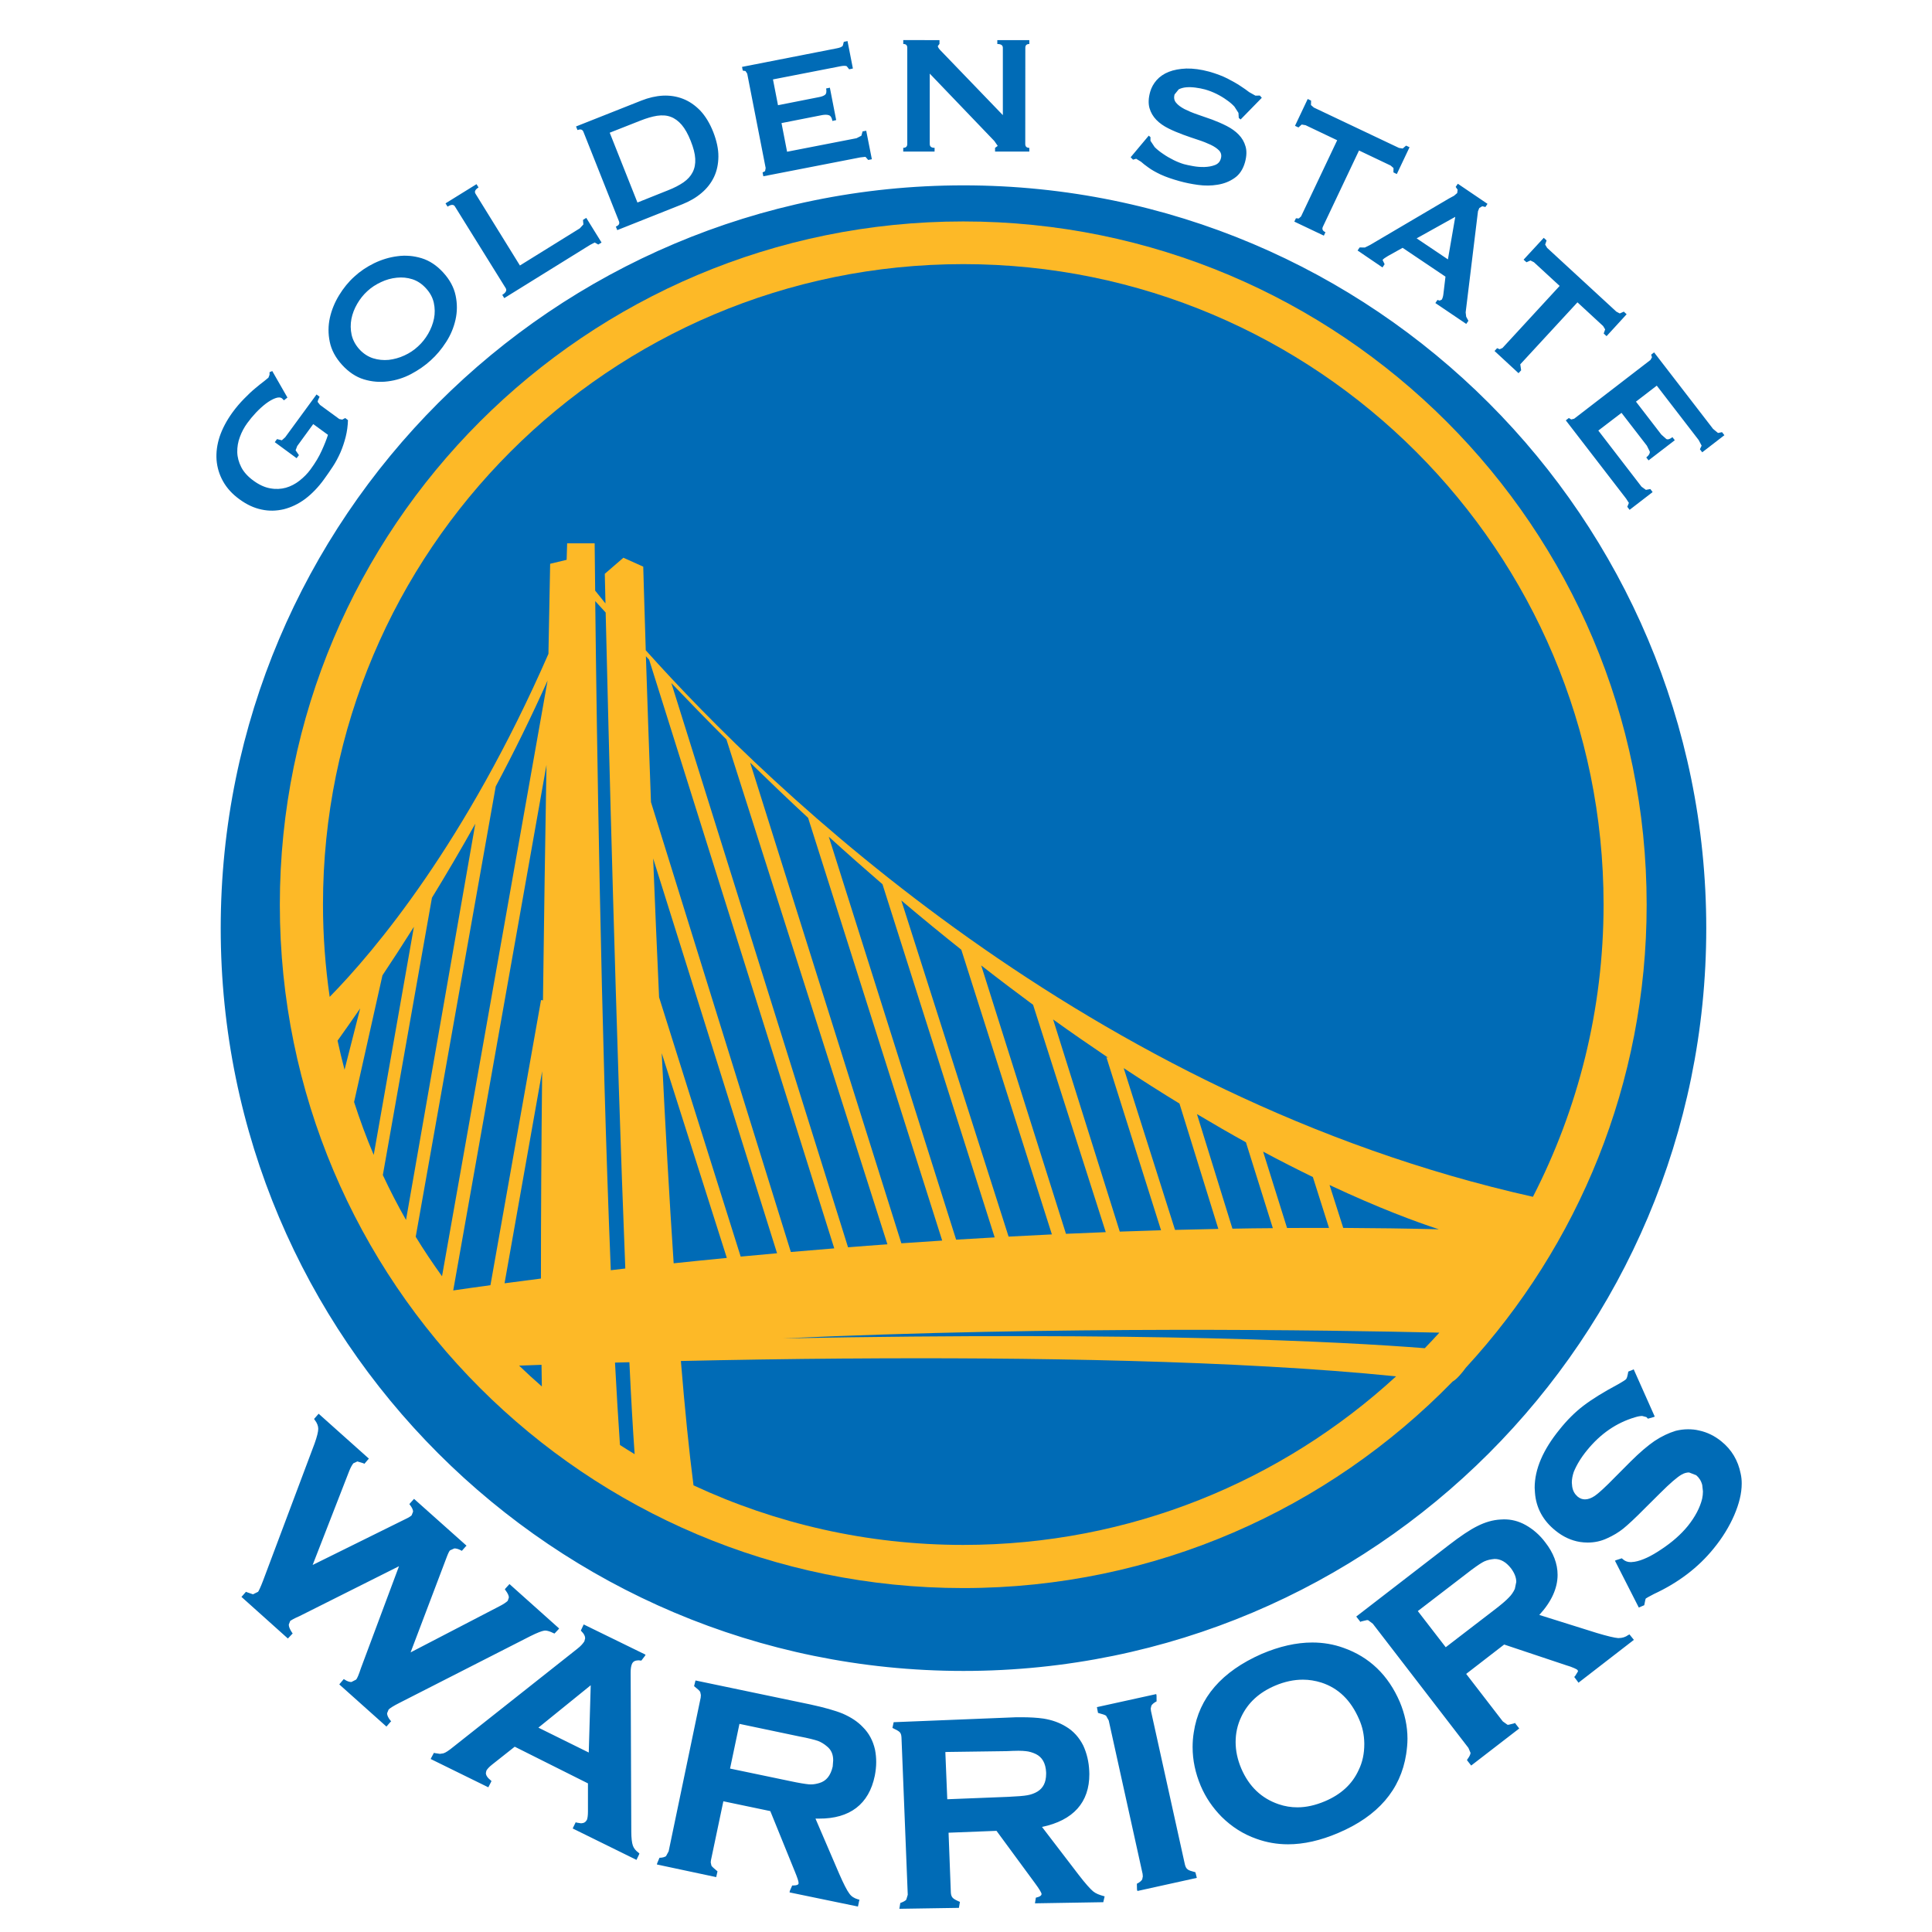
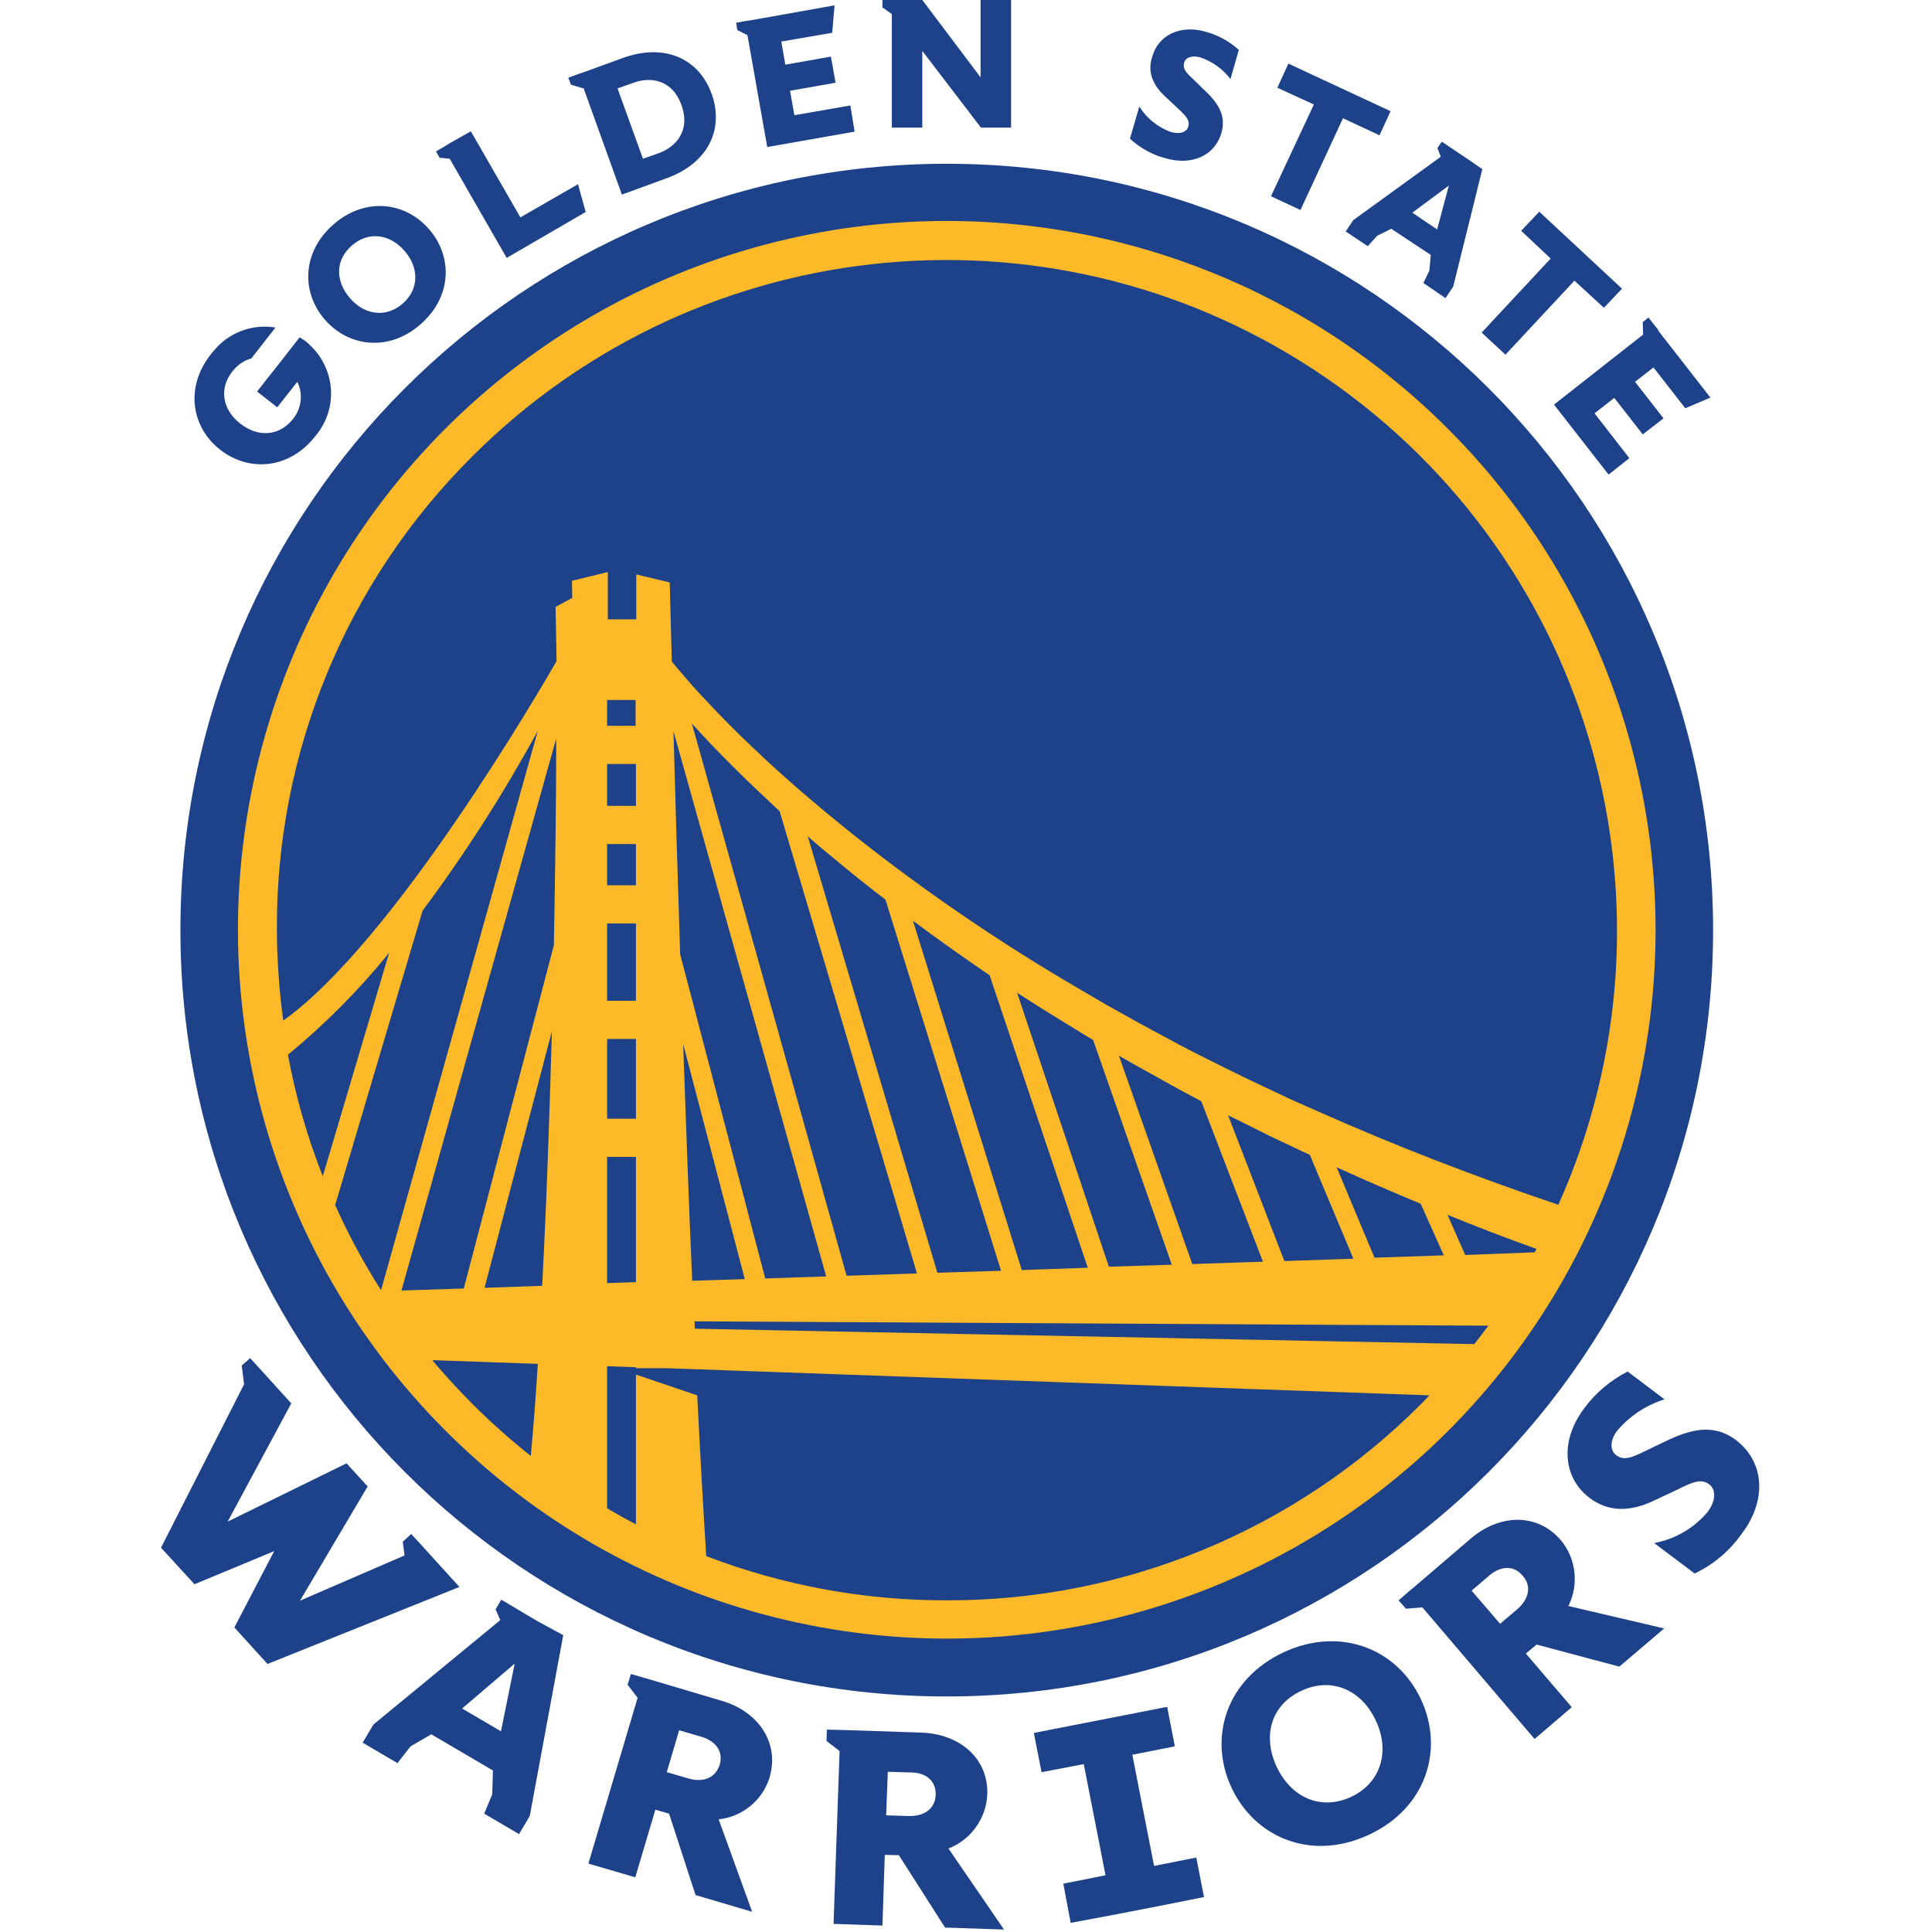
<svg xmlns="http://www.w3.org/2000/svg" width="60px" height="60px" viewBox="0 0 60 60" version="1.1">
  <defs />
  <g id="Page-1" stroke="none" stroke-width="1" fill="none" fill-rule="evenodd">
-     <g id="GSW" transform="translate(6, 0)" fill-rule="nonzero">
-       <g id="Group" transform="translate(24.31579, 29.91908) scale(-1, 1) rotate(-180) translate(-24.31579, -29.91908) translate(0.138158, 0.067105)">
-         <g transform="translate(0.282237, 0.253026)" id="Shape">
-           <path d="M21.631,0.238 L21.631,0.36 C21.713,0.357 21.756,0.398 21.756,0.478 L21.756,3.466 C21.755,3.544 21.714,3.584 21.631,3.584 L21.63,3.701 L22.603,3.701 L22.605,3.585 C22.503,3.584 22.454,3.546 22.454,3.465 L22.454,1.28 L24.461,3.374 L24.565,3.525 L24.482,3.585 L24.482,3.701 L25.546,3.701 L25.546,3.585 C25.462,3.585 25.421,3.546 25.42,3.466 L25.422,0.478 C25.422,0.399 25.462,0.36 25.546,0.36 L25.546,0.24 L24.552,0.24 L24.552,0.36 C24.667,0.36 24.724,0.399 24.724,0.478 L24.724,2.569 L22.835,0.608 C22.747,0.523 22.704,0.461 22.704,0.425 L22.756,0.357 L22.756,0.24 L21.631,0.238 L21.631,0.238 Z M19.9,0.269 L19.785,0.293 L19.752,0.417 C19.721,0.453 19.658,0.477 19.568,0.494 L16.624,1.071 L16.647,1.186 L16.732,1.2 L16.785,1.281 L17.358,4.212 L17.34,4.308 L17.262,4.35 L17.286,4.468 L20.296,3.882 L20.458,3.864 L20.542,3.961 L20.656,3.939 L20.481,3.054 L20.368,3.074 L20.33,3.209 L20.18,3.286 L18.023,3.706 L17.85,2.816 L19.115,2.567 C19.201,2.552 19.271,2.554 19.322,2.572 C19.377,2.59 19.413,2.649 19.431,2.75 L19.548,2.723 L19.352,1.717 L19.236,1.741 C19.254,1.838 19.243,1.907 19.2,1.939 C19.158,1.973 19.093,1.995 19.007,2.011 L17.741,2.261 L17.585,1.46 L19.678,1.052 C19.767,1.034 19.834,1.033 19.875,1.049 L19.951,1.146 L20.067,1.121 L19.9,0.269 L19.9,0.269 Z M30.423,1.122 C30.212,1.13 30.029,1.165 29.876,1.225 C29.721,1.287 29.596,1.373 29.498,1.484 C29.402,1.594 29.337,1.714 29.3,1.843 C29.245,2.037 29.238,2.207 29.278,2.35 C29.318,2.49 29.39,2.611 29.489,2.714 C29.591,2.819 29.716,2.906 29.861,2.979 C30.007,3.052 30.159,3.116 30.316,3.174 C30.472,3.231 30.627,3.284 30.779,3.334 C30.932,3.383 31.067,3.437 31.181,3.491 C31.296,3.547 31.382,3.606 31.444,3.672 C31.504,3.739 31.522,3.823 31.494,3.918 C31.468,4.017 31.405,4.084 31.309,4.12 C31.212,4.157 31.104,4.176 30.984,4.18 C30.866,4.183 30.748,4.174 30.63,4.152 C30.515,4.132 30.421,4.111 30.349,4.092 C30.251,4.063 30.142,4.021 30.027,3.964 C29.909,3.906 29.803,3.844 29.701,3.773 C29.599,3.706 29.512,3.634 29.439,3.562 L29.308,3.365 L29.309,3.253 L29.255,3.206 L28.693,3.877 L28.767,3.952 L28.864,3.924 L29.016,4.017 C29.07,4.067 29.145,4.125 29.242,4.194 C29.34,4.267 29.466,4.338 29.621,4.412 C29.776,4.484 29.972,4.553 30.214,4.62 C30.387,4.668 30.578,4.708 30.787,4.736 C30.995,4.765 31.197,4.763 31.393,4.73 C31.589,4.699 31.764,4.631 31.919,4.522 C32.074,4.416 32.182,4.252 32.244,4.033 C32.296,3.842 32.302,3.676 32.26,3.538 C32.22,3.399 32.15,3.278 32.048,3.174 C31.949,3.071 31.824,2.982 31.678,2.907 C31.532,2.832 31.38,2.767 31.224,2.708 C31.067,2.653 30.913,2.598 30.762,2.547 C30.61,2.495 30.478,2.438 30.364,2.381 C30.251,2.32 30.164,2.259 30.104,2.184 C30.044,2.113 30.029,2.029 30.057,1.927 L30.186,1.768 C30.252,1.735 30.33,1.713 30.418,1.705 C30.506,1.698 30.603,1.7 30.706,1.714 C30.811,1.727 30.909,1.747 31,1.771 C31.125,1.806 31.243,1.852 31.359,1.909 C31.476,1.967 31.579,2.029 31.675,2.099 C31.771,2.164 31.85,2.234 31.915,2.304 L32.041,2.5 L32.051,2.657 L32.108,2.704 L32.766,2.031 L32.705,1.961 L32.568,1.964 L32.374,1.855 C32.302,1.798 32.21,1.734 32.101,1.663 C31.99,1.588 31.86,1.516 31.704,1.435 C31.547,1.355 31.358,1.283 31.134,1.219 C30.871,1.148 30.636,1.118 30.424,1.122 L30.423,1.122 Z M14.165,1.964 C13.945,1.976 13.723,2.028 13.498,2.117 L11.469,2.921 L11.514,3.033 C11.606,2.996 11.669,3.013 11.698,3.086 L12.802,5.866 C12.83,5.939 12.8,5.993 12.705,6.03 L12.749,6.14 L14.78,5.333 C15.003,5.243 15.199,5.13 15.367,4.986 C15.536,4.844 15.663,4.679 15.754,4.49 C15.844,4.3 15.888,4.088 15.89,3.854 C15.892,3.621 15.837,3.367 15.73,3.093 C15.622,2.819 15.486,2.598 15.325,2.426 C15.162,2.26 14.984,2.137 14.789,2.062 C14.593,1.986 14.385,1.954 14.166,1.964 L14.165,1.964 Z M34.192,2.067 L33.797,2.901 L33.904,2.952 L34.005,2.861 L34.126,2.882 L35.107,3.349 L33.985,5.715 L33.914,5.779 L33.826,5.772 L33.776,5.876 L34.693,6.312 L34.743,6.205 C34.654,6.166 34.629,6.108 34.663,6.035 L35.785,3.667 L36.766,4.134 L36.856,4.212 L36.854,4.347 L36.959,4.399 L37.354,3.566 L37.247,3.516 L37.142,3.606 L37.025,3.587 L34.383,2.334 L34.293,2.256 L34.296,2.118 L34.19,2.067 L34.192,2.067 Z M14.208,2.579 C14.279,2.584 14.345,2.598 14.409,2.622 C14.535,2.668 14.65,2.754 14.751,2.871 C14.854,2.993 14.946,3.157 15.03,3.369 C15.115,3.583 15.163,3.765 15.171,3.924 C15.179,4.08 15.153,4.22 15.091,4.341 C15.03,4.462 14.936,4.565 14.807,4.656 C14.677,4.745 14.517,4.829 14.324,4.904 L13.376,5.283 L12.515,3.115 L13.464,2.741 C13.656,2.665 13.831,2.613 13.985,2.589 C14.064,2.578 14.138,2.574 14.208,2.579 L14.208,2.579 Z M38.854,4.7 L38.787,4.798 L38.848,4.886 L38.834,4.989 L38.736,5.073 L38.577,5.159 L36.135,6.597 L35.966,6.681 L35.805,6.678 L35.74,6.773 L36.514,7.299 L36.58,7.199 L36.517,7.067 C36.538,7.036 36.594,6.995 36.683,6.944 L37.139,6.69 L38.47,7.585 L38.405,8.13 C38.396,8.207 38.377,8.264 38.352,8.302 L38.286,8.329 L38.222,8.308 L38.156,8.405 L39.115,9.053 L39.182,8.957 L39.113,8.829 L39.097,8.694 L39.461,5.707 L39.48,5.553 L39.521,5.453 L39.612,5.399 L39.711,5.422 L39.775,5.324 L38.854,4.7 L38.854,4.7 Z M8.378,4.713 L7.416,5.309 L7.479,5.411 C7.59,5.34 7.669,5.338 7.708,5.406 L9.286,7.945 C9.326,8.011 9.291,8.081 9.178,8.152 L9.24,8.252 L11.904,6.6 L12.048,6.525 L12.16,6.588 L12.261,6.525 L11.787,5.76 L11.685,5.823 L11.697,5.964 L11.586,6.085 L9.726,7.239 L8.347,5.01 C8.306,4.944 8.337,4.88 8.441,4.815 L8.378,4.713 L8.378,4.713 Z M23.502,4.75 C10.761,4.75 0.434,15.082 0.434,27.822 C0.434,40.559 10.76,50.886 23.502,50.886 C36.244,50.886 46.569,40.559 46.569,27.822 C46.569,15.082 36.245,4.75 23.502,4.75 L23.502,4.75 Z M38.774,5.728 L38.546,7.049 L37.575,6.396 L38.774,5.728 L38.774,5.728 Z M41.522,6.38 L40.896,7.058 L40.986,7.138 L41.11,7.083 L41.218,7.138 L42.016,7.873 L40.241,9.8 L40.153,9.84 L40.074,9.806 L39.994,9.894 L40.739,10.583 L40.82,10.493 L40.793,10.308 L42.569,8.383 L43.366,9.119 L43.429,9.223 L43.384,9.351 L43.473,9.433 L44.096,8.753 L44.009,8.672 L43.883,8.728 L43.777,8.672 L41.628,6.692 L41.566,6.59 L41.61,6.461 L41.522,6.379 L41.522,6.38 Z M6.3,6.941 C6.176,6.93 6.051,6.933 5.927,6.95 C5.676,6.981 5.434,7.055 5.201,7.167 C4.966,7.282 4.76,7.421 4.583,7.585 C4.404,7.746 4.247,7.939 4.11,8.163 C3.975,8.385 3.879,8.617 3.824,8.863 C3.77,9.108 3.768,9.359 3.821,9.612 C3.872,9.862 3.999,10.101 4.204,10.326 C4.407,10.548 4.634,10.701 4.88,10.775 C5.126,10.85 5.375,10.87 5.626,10.837 C5.876,10.806 6.115,10.731 6.344,10.611 C6.572,10.49 6.777,10.349 6.956,10.185 C7.134,10.025 7.293,9.835 7.434,9.616 C7.574,9.4 7.671,9.167 7.726,8.922 C7.781,8.676 7.783,8.428 7.73,8.176 C7.678,7.922 7.551,7.684 7.347,7.46 C7.144,7.237 6.918,7.087 6.671,7.012 C6.548,6.975 6.424,6.951 6.3,6.94 L6.3,6.941 Z M6.146,7.616 C6.227,7.624 6.308,7.641 6.388,7.666 C6.546,7.718 6.687,7.812 6.811,7.95 C6.936,8.085 7.016,8.236 7.052,8.397 C7.087,8.561 7.09,8.724 7.058,8.885 C7.025,9.05 6.963,9.207 6.877,9.358 C6.789,9.51 6.683,9.641 6.56,9.753 C6.437,9.867 6.297,9.961 6.138,10.033 C5.979,10.107 5.817,10.15 5.652,10.17 C5.487,10.185 5.325,10.17 5.165,10.12 C5.006,10.068 4.863,9.975 4.739,9.84 C4.615,9.701 4.535,9.55 4.499,9.389 C4.464,9.226 4.462,9.062 4.493,8.898 C4.525,8.735 4.586,8.578 4.674,8.427 C4.762,8.276 4.867,8.144 4.99,8.033 C5.113,7.919 5.254,7.828 5.414,7.754 C5.572,7.679 5.733,7.635 5.899,7.618 C5.982,7.609 6.064,7.608 6.146,7.616 L6.146,7.616 Z M44.949,9.937 L44.858,10.008 L44.883,10.089 L44.836,10.173 L42.467,11.997 L42.376,12.02 L42.302,11.975 L42.207,12.048 L44.079,14.477 L44.166,14.612 L44.117,14.733 L44.188,14.827 L44.903,14.276 L44.833,14.181 L44.695,14.207 L44.559,14.109 L43.217,12.365 L43.937,11.815 L44.724,12.834 L44.816,13.019 C44.822,13.076 44.786,13.136 44.706,13.2 L44.777,13.291 L45.592,12.665 L45.518,12.57 C45.439,12.633 45.374,12.652 45.328,12.627 L45.173,12.489 L44.386,11.467 L45.032,10.97 L46.333,12.659 L46.425,12.834 L46.372,12.946 L46.444,13.04 L47.132,12.509 L47.059,12.415 L46.934,12.44 L46.781,12.314 L44.949,9.937 L44.949,9.937 Z M2.035,10.517 L1.951,10.552 L1.95,10.634 L1.916,10.722 L1.782,10.832 C1.706,10.889 1.615,10.96 1.508,11.051 C1.401,11.139 1.284,11.249 1.16,11.377 C1.036,11.503 0.917,11.641 0.803,11.797 C0.622,12.047 0.488,12.297 0.403,12.548 C0.32,12.799 0.288,13.045 0.305,13.279 C0.324,13.513 0.391,13.736 0.508,13.944 C0.625,14.152 0.794,14.339 1.019,14.501 C1.242,14.664 1.468,14.77 1.703,14.818 C1.935,14.869 2.165,14.862 2.395,14.808 C2.622,14.75 2.843,14.647 3.056,14.489 C3.265,14.33 3.464,14.127 3.643,13.878 C3.737,13.751 3.827,13.616 3.918,13.48 C4.008,13.343 4.086,13.195 4.154,13.041 C4.22,12.886 4.274,12.725 4.316,12.558 C4.358,12.39 4.381,12.217 4.386,12.041 L4.301,11.976 L4.208,12.025 L4.117,12.007 L3.517,11.568 L3.445,11.476 C3.444,11.446 3.465,11.393 3.505,11.315 L3.41,11.244 L2.437,12.573 L2.333,12.667 L2.183,12.63 L2.113,12.725 L2.791,13.223 L2.863,13.129 L2.76,12.979 L2.81,12.846 L3.307,12.164 L3.765,12.498 C3.72,12.641 3.656,12.803 3.571,12.988 C3.487,13.176 3.372,13.369 3.223,13.571 C3.127,13.703 3.012,13.818 2.881,13.921 C2.75,14.024 2.609,14.097 2.456,14.141 C2.306,14.182 2.144,14.191 1.972,14.159 C1.802,14.13 1.629,14.05 1.455,13.924 C1.279,13.797 1.15,13.654 1.073,13.504 C0.994,13.35 0.952,13.193 0.948,13.035 C0.945,12.877 0.971,12.719 1.029,12.565 C1.086,12.408 1.163,12.264 1.26,12.132 C1.337,12.026 1.426,11.918 1.527,11.81 C1.628,11.703 1.731,11.61 1.834,11.53 C1.938,11.452 2.036,11.395 2.126,11.362 C2.217,11.328 2.288,11.327 2.34,11.368 L2.398,11.426 L2.506,11.34 L2.035,10.517 L2.035,10.517 Z M44.316,41.519 L44.277,41.538 L44.148,41.589 C44.122,41.732 44.107,41.792 44.079,41.824 C44.073,41.838 43.979,41.9 43.832,41.983 C43.37,42.23 43.017,42.449 42.752,42.652 C42.491,42.852 42.244,43.098 42.013,43.388 C41.5,44.018 41.24,44.62 41.24,45.197 L41.249,45.35 C41.284,45.821 41.5,46.22 41.89,46.531 C42.123,46.72 42.376,46.836 42.644,46.88 C42.724,46.892 42.802,46.899 42.887,46.899 C43.097,46.899 43.297,46.858 43.492,46.766 C43.679,46.683 43.847,46.582 43.995,46.463 C44.139,46.346 44.367,46.136 44.674,45.824 L45.139,45.362 C45.446,45.055 45.671,44.864 45.797,44.792 C45.882,44.741 45.962,44.722 46.035,44.722 L46.257,44.808 C46.343,44.881 46.41,44.978 46.444,45.111 L46.466,45.312 C46.466,45.385 46.458,45.459 46.441,45.54 C46.374,45.815 46.224,46.1 45.996,46.385 C45.78,46.65 45.506,46.889 45.179,47.106 C44.849,47.33 44.57,47.458 44.341,47.496 L44.23,47.507 C44.131,47.507 44.054,47.48 43.988,47.424 L43.946,47.388 L43.774,47.444 L43.733,47.462 L44.474,48.917 L44.643,48.845 C44.67,48.71 44.682,48.643 44.693,48.635 C44.695,48.634 44.79,48.574 44.943,48.497 C45.697,48.148 46.322,47.675 46.802,47.08 C47.075,46.746 47.286,46.399 47.439,46.046 C47.591,45.69 47.67,45.369 47.67,45.068 C47.67,44.963 47.661,44.861 47.638,44.761 C47.558,44.353 47.358,44.012 47.033,43.752 C46.829,43.587 46.601,43.474 46.351,43.42 C46.232,43.39 46.118,43.381 46.002,43.381 C45.871,43.381 45.746,43.398 45.62,43.429 C45.397,43.497 45.179,43.601 44.961,43.746 C44.748,43.892 44.499,44.104 44.218,44.384 L43.748,44.856 C43.439,45.174 43.223,45.37 43.109,45.448 C42.998,45.523 42.895,45.558 42.803,45.558 C42.725,45.558 42.649,45.534 42.574,45.472 C42.487,45.396 42.426,45.298 42.405,45.157 L42.394,45.036 C42.394,44.932 42.416,44.82 42.454,44.705 C42.543,44.489 42.678,44.262 42.864,44.036 C43.283,43.519 43.781,43.178 44.359,43.008 C44.442,42.982 44.518,42.968 44.58,42.968 L44.711,43.003 L44.757,43.052 L44.931,43.003 L44.969,42.987 L44.316,41.52 L44.316,41.519 Z M3.476,42.898 L3.356,43.034 L3.334,43.06 L3.354,43.091 C3.43,43.187 3.463,43.282 3.463,43.367 C3.463,43.456 3.425,43.611 3.35,43.821 L1.748,48.086 C1.672,48.289 1.608,48.414 1.595,48.428 L1.437,48.506 L1.252,48.443 L1.218,48.428 L1.108,48.554 L1.078,48.586 L2.52,49.879 L2.644,49.748 L2.669,49.723 L2.648,49.694 C2.578,49.588 2.548,49.512 2.548,49.447 L2.591,49.335 C2.609,49.319 2.709,49.257 2.88,49.184 L5.971,47.634 L4.788,50.802 C4.722,51.005 4.667,51.131 4.639,51.155 L4.493,51.23 C4.435,51.23 4.367,51.21 4.29,51.16 L4.256,51.138 L4.145,51.269 L4.117,51.305 L5.581,52.614 L5.698,52.479 L5.728,52.448 L5.703,52.423 C5.628,52.331 5.601,52.258 5.601,52.2 L5.648,52.086 C5.681,52.048 5.8,51.97 5.993,51.874 L10.05,49.806 C10.263,49.699 10.409,49.645 10.475,49.636 L10.509,49.632 C10.571,49.632 10.661,49.657 10.772,49.714 L10.801,49.724 L10.916,49.602 L10.944,49.567 L9.402,48.188 L9.28,48.322 L9.258,48.351 L9.28,48.383 C9.351,48.476 9.383,48.552 9.383,48.605 L9.348,48.708 C9.304,48.753 9.213,48.816 9.071,48.887 L6.331,50.31 L7.447,47.366 C7.492,47.243 7.53,47.168 7.553,47.143 L7.69,47.081 C7.746,47.081 7.815,47.098 7.895,47.141 L7.922,47.157 L8.035,47.029 L8.068,46.996 L6.438,45.542 L6.319,45.674 L6.293,45.706 L6.315,45.734 C6.38,45.819 6.408,45.887 6.408,45.94 L6.363,46.053 C6.348,46.074 6.269,46.126 6.145,46.183 L3.289,47.595 L4.427,44.671 C4.474,44.556 4.52,44.476 4.556,44.436 L4.678,44.38 L4.863,44.436 L4.897,44.453 L5.007,44.324 L5.036,44.293 L3.475,42.898 L3.476,42.898 Z M40.279,46.179 L40.174,46.184 C39.941,46.197 39.702,46.266 39.464,46.386 C39.223,46.505 38.934,46.701 38.582,46.972 L35.699,49.197 L35.809,49.338 L35.825,49.363 L35.858,49.348 L36.032,49.307 L36.068,49.31 L36.213,49.419 L39.182,53.275 L39.248,53.429 L39.248,53.438 C39.244,53.479 39.216,53.544 39.154,53.626 L39.137,53.656 L39.241,53.789 L39.269,53.824 L40.761,52.673 L40.649,52.529 L40.629,52.5 L40.598,52.516 L40.423,52.559 L40.394,52.556 L40.25,52.453 L39.113,50.978 L40.293,50.066 L42.211,50.707 C42.429,50.77 42.561,50.839 42.572,50.858 L42.587,50.898 L42.493,51.049 L42.468,51.072 L42.575,51.215 L42.6,51.252 L44.321,49.921 L44.209,49.782 L44.186,49.752 L44.146,49.771 C44.056,49.837 43.96,49.863 43.855,49.865 L43.826,49.865 C43.718,49.857 43.494,49.804 43.173,49.708 L41.384,49.147 C41.762,48.736 41.952,48.317 41.952,47.902 C41.952,47.556 41.822,47.215 41.567,46.89 C41.397,46.663 41.19,46.484 40.956,46.353 C40.741,46.234 40.516,46.176 40.279,46.179 L40.279,46.179 Z M39.994,47.408 C40.183,47.408 40.348,47.501 40.503,47.696 C40.614,47.845 40.669,47.986 40.669,48.122 L40.624,48.338 C40.579,48.437 40.518,48.527 40.437,48.607 C40.358,48.692 40.204,48.826 39.98,48.996 L38.478,50.15 L37.611,49.027 L39.113,47.874 C39.339,47.696 39.508,47.58 39.605,47.522 C39.697,47.466 39.802,47.434 39.906,47.419 L39.995,47.408 L39.994,47.408 Z M11.707,49.442 L11.631,49.604 L11.618,49.632 L11.64,49.658 C11.717,49.733 11.752,49.804 11.752,49.873 L11.728,49.965 C11.691,50.027 11.62,50.113 11.502,50.203 L7.657,53.245 C7.516,53.36 7.414,53.428 7.345,53.446 L7.241,53.461 L7.093,53.439 L7.055,53.43 L6.975,53.579 L6.955,53.621 L8.745,54.5 L8.829,54.336 L8.843,54.305 L8.816,54.281 C8.711,54.198 8.669,54.12 8.669,54.057 L8.685,53.982 C8.71,53.936 8.766,53.87 8.863,53.794 L9.565,53.239 L11.839,54.378 L11.839,55.255 C11.839,55.38 11.824,55.468 11.808,55.508 C11.767,55.582 11.716,55.614 11.625,55.618 L11.49,55.597 L11.459,55.585 L11.381,55.743 L11.366,55.779 L13.346,56.754 L13.424,56.591 L13.437,56.555 L13.412,56.533 C13.319,56.466 13.263,56.392 13.234,56.311 C13.204,56.225 13.185,56.078 13.185,55.87 L13.165,50.921 C13.165,50.808 13.181,50.716 13.211,50.657 C13.244,50.593 13.298,50.561 13.405,50.556 L13.497,50.565 L13.609,50.419 L13.628,50.381 L11.709,49.443 L11.707,49.442 Z M34.335,50.003 C33.837,50.003 33.31,50.123 32.758,50.359 C31.523,50.903 30.813,51.719 30.653,52.796 C30.628,52.95 30.617,53.101 30.617,53.249 C30.617,53.66 30.703,54.059 30.868,54.452 C31.023,54.819 31.244,55.137 31.518,55.416 C31.832,55.727 32.193,55.958 32.604,56.101 C32.913,56.212 33.238,56.27 33.58,56.27 C34.069,56.27 34.589,56.153 35.141,55.917 C36.371,55.396 37.077,54.575 37.249,53.473 C37.274,53.306 37.29,53.146 37.29,52.99 C37.29,52.596 37.205,52.217 37.053,51.852 C36.695,51.017 36.109,50.453 35.303,50.169 C34.997,50.058 34.67,50.003 34.335,50.003 L34.335,50.003 Z M34.042,51.157 C34.233,51.157 34.426,51.188 34.617,51.248 C35.146,51.42 35.532,51.796 35.786,52.383 C35.895,52.625 35.945,52.873 35.949,53.136 L35.949,53.158 C35.949,53.449 35.895,53.718 35.772,53.968 C35.574,54.401 35.226,54.722 34.724,54.934 C34.429,55.058 34.147,55.122 33.874,55.122 C33.676,55.122 33.485,55.092 33.291,55.026 C32.758,54.845 32.369,54.476 32.129,53.918 C32.008,53.633 31.953,53.359 31.953,53.095 C31.953,52.826 32.007,52.564 32.13,52.308 C32.335,51.873 32.683,51.555 33.179,51.343 C33.474,51.218 33.762,51.157 34.043,51.157 L34.042,51.157 Z M15.179,51.182 L15.135,51.358 C15.252,51.454 15.307,51.5 15.326,51.54 L15.346,51.634 L15.34,51.715 L14.345,56.488 L14.263,56.639 C14.224,56.663 14.161,56.688 14.06,56.689 L13.989,56.858 L13.981,56.897 L15.822,57.289 L15.862,57.11 C15.752,57.017 15.7,56.973 15.674,56.935 L15.652,56.833 L15.659,56.764 L16.044,54.934 L17.502,55.239 L18.262,57.11 C18.341,57.302 18.384,57.429 18.38,57.474 L18.38,57.489 C18.372,57.522 18.333,57.548 18.216,57.549 L18.182,57.549 L18.107,57.72 L18.101,57.764 L20.224,58.203 L20.26,58.031 L20.271,57.99 L20.227,57.98 C20.109,57.946 20.019,57.891 19.955,57.798 C19.884,57.705 19.779,57.5 19.645,57.194 L18.905,55.472 L19.015,55.472 C19.971,55.477 20.566,55.026 20.747,54.141 C20.775,53.998 20.791,53.853 20.791,53.717 C20.791,53.587 20.779,53.458 20.754,53.332 C20.693,53.059 20.57,52.822 20.375,52.629 C20.213,52.457 20.007,52.325 19.758,52.215 C19.509,52.112 19.175,52.021 18.745,51.927 L15.179,51.182 L15.179,51.182 Z M11.925,51.331 L11.864,53.42 L10.3,52.647 L11.925,51.331 L11.925,51.331 Z M29.487,51.605 L27.645,52.01 L27.679,52.189 C27.826,52.229 27.892,52.25 27.93,52.277 L28.012,52.424 L29.064,57.187 L29.071,57.267 L29.052,57.361 C29.028,57.4 28.976,57.451 28.886,57.495 L28.89,57.677 L28.904,57.72 L30.748,57.313 L30.704,57.138 C30.569,57.102 30.501,57.081 30.463,57.049 C30.424,57.022 30.395,56.971 30.377,56.894 L29.325,52.133 L29.316,52.053 L29.337,51.963 C29.361,51.923 29.415,51.873 29.498,51.831 L29.497,51.649 L29.487,51.605 L29.487,51.605 Z M25.29,52.324 C25.178,52.324 25.053,52.325 24.928,52.333 L21.333,52.478 L21.295,52.655 C21.423,52.718 21.489,52.752 21.523,52.79 C21.552,52.818 21.573,52.873 21.576,52.954 L21.77,57.821 L21.77,57.84 L21.724,57.99 C21.7,58.022 21.635,58.058 21.539,58.093 L21.51,58.273 L23.359,58.244 L23.391,58.059 C23.26,58.003 23.203,57.968 23.171,57.936 C23.136,57.902 23.113,57.848 23.109,57.77 L23.038,55.91 L24.527,55.852 L25.721,57.476 C25.856,57.657 25.926,57.781 25.926,57.808 L25.926,57.812 C25.926,57.855 25.887,57.897 25.749,57.928 L25.721,58.103 L27.843,58.068 L27.885,57.887 C27.714,57.84 27.614,57.802 27.526,57.73 C27.443,57.66 27.288,57.492 27.08,57.22 L25.94,55.731 C26.91,55.527 27.413,54.97 27.41,54.089 L27.407,53.995 C27.395,53.714 27.334,53.45 27.222,53.205 C27.095,52.954 26.917,52.752 26.682,52.614 C26.477,52.489 26.246,52.407 25.98,52.365 C25.791,52.338 25.56,52.324 25.29,52.324 L25.29,52.324 Z M21.499,52.517 L21.374,52.521 L21.374,52.52 L21.499,52.517 Z M16.544,52.53 L18.396,52.919 C18.687,52.973 18.882,53.025 18.985,53.06 C19.083,53.099 19.175,53.154 19.263,53.23 C19.392,53.334 19.455,53.474 19.455,53.661 L19.44,53.856 C19.374,54.14 19.24,54.305 19.023,54.368 C18.943,54.391 18.858,54.41 18.769,54.41 L18.702,54.408 C18.586,54.397 18.385,54.365 18.107,54.305 L16.252,53.918 L16.544,52.53 L16.544,52.53 Z M25.209,53.365 C25.307,53.365 25.383,53.371 25.436,53.377 C25.54,53.386 25.648,53.419 25.749,53.467 C25.944,53.563 26.054,53.748 26.068,54.038 L26.068,54.082 C26.067,54.351 25.975,54.524 25.796,54.634 C25.704,54.689 25.598,54.726 25.489,54.746 C25.376,54.767 25.178,54.783 24.891,54.796 L22.998,54.871 L22.938,53.405 L23.009,53.402 L24.836,53.377 C24.979,53.371 25.101,53.365 25.209,53.365 L25.209,53.365 Z M25.768,58.054 L25.768,58.059 L25.767,58.059 L25.768,58.054 Z" fill="#006BB6" transform="translate(23.98538, 29.2558) scale(-1, 1) rotate(-180) translate(-23.98538, -29.2558) " />
-           <path d="M39.108,17.049 C42.589,20.829 44.718,25.876 44.718,31.421 C44.718,43.146 35.216,52.641 23.494,52.641 C11.772,52.641 2.27,43.146 2.27,31.421 C2.27,19.698 11.772,10.199 23.494,10.199 C29.454,10.199 34.836,12.657 38.691,16.612 C38.818,16.683 38.974,16.867 39.108,17.049" fill="#FDB927" />
-           <path d="M23.494,11.539 C12.512,11.539 3.61,20.443 3.61,31.426 C3.61,32.4 3.683,33.358 3.818,34.295 C5.22,32.867 8.044,29.513 10.612,23.642 C10.644,21.924 10.665,20.845 10.665,20.845 L11.177,20.722 L11.193,20.21 L12.047,20.21 C12.047,20.21 12.052,20.75 12.063,21.679 C12.148,21.786 12.25,21.914 12.383,22.077 C12.37,21.493 12.362,21.156 12.362,21.156 L12.94,20.657 L13.556,20.934 C13.556,20.934 13.583,21.922 13.634,23.531 C17.496,27.847 27.355,37.407 41.186,40.504 C42.585,37.781 43.38,34.697 43.38,31.426 C43.38,20.442 34.478,11.539 23.495,11.539 L23.494,11.539 Z M12.065,22.004 C12.109,25.882 12.242,35.318 12.548,42.784 C12.697,42.767 12.845,42.748 12.999,42.731 C12.716,35.657 12.469,25.753 12.389,22.359 C12.28,22.24 12.174,22.125 12.065,22.004 L12.065,22.004 Z M13.639,23.718 C13.678,24.938 13.731,26.493 13.796,28.247 L18.14,42.218 C18.581,42.18 19.03,42.143 19.488,42.105 L13.739,23.824 C13.707,23.788 13.672,23.754 13.64,23.718 L13.639,23.718 Z M10.585,24.472 C10.081,25.6 9.537,26.704 8.975,27.759 L6.49,41.746 C6.746,42.167 7.021,42.574 7.307,42.972 L10.585,24.472 L10.585,24.472 Z M14.429,24.55 L19.916,42.072 C20.318,42.04 20.725,42.008 21.139,41.979 L16.14,26.301 C15.577,25.74 15.005,25.152 14.429,24.55 L14.429,24.55 Z M16.876,27.02 L21.572,41.948 C21.989,41.919 22.411,41.892 22.84,41.863 L18.676,28.735 C18.085,28.187 17.484,27.612 16.876,27.02 L16.876,27.02 Z M10.551,27.092 L7.655,43.412 C7.987,43.364 8.372,43.308 8.811,43.249 L10.382,34.393 L10.442,34.403 C10.474,31.834 10.514,29.283 10.551,27.092 L10.551,27.092 Z M8.342,28.916 C7.889,29.725 7.436,30.495 6.994,31.217 L5.469,39.829 C5.691,40.304 5.931,40.77 6.189,41.223 L8.341,28.916 L8.342,28.916 Z M19.318,29.32 L23.273,41.835 C23.667,41.811 24.067,41.788 24.47,41.765 L20.986,30.797 C20.439,30.325 19.882,29.833 19.317,29.32 L19.318,29.32 Z M13.864,29.996 C13.918,31.369 13.98,32.822 14.048,34.307 L16.582,42.361 C16.951,42.327 17.328,42.29 17.712,42.257 L13.864,29.996 L13.864,29.996 Z M21.571,31.301 L24.902,41.74 C25.345,41.716 25.794,41.693 26.247,41.672 L23.434,32.831 C22.825,32.345 22.205,31.839 21.571,31.301 L21.571,31.301 Z M6.434,32.119 C6.093,32.66 5.767,33.162 5.457,33.627 L4.576,37.561 C4.757,38.119 4.958,38.667 5.186,39.203 L6.434,32.119 L6.434,32.119 Z M24.052,33.319 L26.684,41.653 C27.093,41.636 27.505,41.617 27.92,41.602 L25.663,34.541 C25.138,34.153 24.602,33.748 24.053,33.319 L24.052,33.319 Z M4.765,34.654 C4.503,35.034 4.27,35.366 4.063,35.655 C4.129,35.958 4.2,36.259 4.28,36.557 L4.765,34.654 L4.765,34.654 Z M26.285,34.996 L28.355,41.585 C28.78,41.569 29.207,41.556 29.637,41.543 L27.94,36.169 L28,36.188 L27.93,36.141 L27.928,36.138 C27.394,35.778 26.849,35.401 26.285,34.996 L26.285,34.996 Z M14.13,36.043 C14.239,38.264 14.362,40.497 14.501,42.569 C15.032,42.514 15.58,42.457 16.152,42.402 L14.13,36.043 L14.13,36.043 Z M28.477,36.507 L30.071,41.532 C30.516,41.52 30.965,41.51 31.416,41.501 L30.209,37.608 C29.653,37.269 29.076,36.903 28.477,36.507 L28.477,36.507 Z M10.417,36.604 L9.249,43.19 C9.601,43.144 9.974,43.095 10.379,43.043 C10.378,41.151 10.392,38.919 10.417,36.604 L10.417,36.604 Z M30.752,37.936 L31.854,41.494 C32.27,41.486 32.688,41.48 33.109,41.478 L32.273,38.811 C31.79,38.544 31.28,38.25 30.752,37.935 L30.752,37.936 Z M32.807,39.102 L33.55,41.472 C33.981,41.47 34.417,41.47 34.853,41.47 L34.352,39.89 C33.869,39.655 33.354,39.394 32.807,39.101 L32.807,39.102 Z M34.87,40.138 L35.295,41.47 C36.278,41.475 37.268,41.488 38.264,41.513 C37.56,41.284 36.403,40.857 34.87,40.138 L34.87,40.138 Z M29.959,44.636 C26.361,44.643 22.14,44.707 17.9,44.901 C29.171,44.689 35.232,45.001 37.827,45.206 C37.98,45.046 38.133,44.887 38.28,44.723 C36.534,44.682 33.558,44.63 29.96,44.636 L29.959,44.636 Z M19.878,45.526 C18.019,45.54 16.269,45.569 14.725,45.603 C14.847,47.086 14.978,48.398 15.117,49.465 C17.663,50.65 20.499,51.315 23.494,51.315 C28.677,51.315 33.397,49.33 36.936,46.08 C32.014,45.58 25.456,45.486 19.878,45.527 L19.878,45.526 Z M13.126,45.641 C12.975,45.645 12.824,45.648 12.679,45.653 C12.727,46.564 12.779,47.426 12.833,48.212 C12.985,48.308 13.135,48.405 13.289,48.497 C13.234,47.729 13.179,46.76 13.126,45.641 L13.126,45.641 Z M10.397,45.722 C10.138,45.73 9.911,45.739 9.701,45.747 C9.931,45.969 10.167,46.185 10.407,46.394 C10.403,46.185 10.4,45.96 10.397,45.722 L10.397,45.722 Z" fill="#006BB6" transform="translate(23.49487, 31.42712) scale(-1, 1) rotate(-180) translate(-23.49487, -31.42712) " />
-         </g>
-       </g>
+     <g id="GSW" transform="translate(5, 0)" fill-rule="nonzero">
+       <polygon id="Shape" fill="#1D428A" points="25.453 2.403 23.643 0 22.915 0 22.697 0 22.405 0 22.405 0.229 22.697 0.437 22.697 3.963 23.643 3.963 23.643 1.581 25.464 3.963 26.4 3.963 26.4 0 25.453 0" />
+       <polygon id="Shape" fill="#1D428A" points="18.827 4.566 21.542 4.088 21.407 3.276 19.67 3.578 19.535 2.819 20.949 2.569 20.887 2.215 20.804 1.758 19.389 2.008 19.264 1.29 20.845 1.019 20.918 0.166 18.349 0.624 18.141 0.655 17.86 0.707 17.901 0.936 18.213 1.092" />
+       <path d="M14.313,6.043 L15.707,5.534 C16.996,5.066 17.496,4.005 17.1,2.912 C16.705,1.82 15.644,1.331 14.344,1.8 L13.117,2.247 L12.961,2.299 L12.649,2.413 L12.732,2.632 L13.127,2.746 L14.313,6.043 Z M14.178,2.746 L14.677,2.569 C15.187,2.382 15.873,2.455 16.164,3.266 C16.456,4.067 15.977,4.566 15.467,4.754 L14.968,4.93 L14.178,2.746 Z" id="Shape" fill="#1D428A" />
+       <polygon id="Shape" fill="#1D428A" points="10.735 8.009 13.189 6.584 12.95 5.721 11.161 6.751 9.622 4.077 8.977 4.442 8.758 4.577 8.54 4.702 8.654 4.899 8.966 4.93" />
+       <path d="M8.321,7.115 C7.583,6.262 6.335,6.116 5.357,6.969 C4.379,7.822 4.348,9.07 5.086,9.923 C5.825,10.776 7.073,10.932 8.051,10.079 C9.039,9.226 9.07,7.968 8.321,7.115 M5.867,9.258 C5.409,8.727 5.409,8.072 5.929,7.624 C6.439,7.177 7.104,7.26 7.562,7.791 C8.02,8.311 8.02,8.987 7.5,9.434 C6.98,9.882 6.314,9.778 5.867,9.258" id="Shape" fill="#1D428A" />
+       <path d="M4.306,10.475 L3.526,11.473 L3.318,11.733 L2.985,12.16 L3.609,12.649 L4.234,11.858 C4.418,12.236 4.365,12.687 4.098,13.013 L4.098,13.013 C3.672,13.553 3.006,13.585 2.465,13.158 C1.914,12.732 1.789,12.076 2.216,11.536 C2.28,11.455 2.354,11.382 2.434,11.317 C2.545,11.23 2.672,11.167 2.808,11.13 L3.131,10.714 L3.537,10.194 L3.557,10.173 C3.537,10.173 3.516,10.163 3.495,10.163 C2.788,10.067 2.082,10.347 1.633,10.901 C1.599,10.937 1.568,10.975 1.539,11.015 C0.739,12.035 0.947,13.273 1.841,13.97 C2.736,14.666 3.984,14.573 4.785,13.553 C4.816,13.522 4.837,13.481 4.868,13.449 C5.361,12.801 5.419,11.92 5.014,11.213 C4.979,11.148 4.941,11.086 4.899,11.026 C4.777,10.865 4.638,10.719 4.483,10.589 C4.41,10.547 4.358,10.506 4.306,10.475 L4.306,10.475" id="Shape" fill="#1D428A" />
+       <path d="M31.184,2.996 L31.528,3.318 C31.819,3.589 31.965,3.724 31.902,3.932 C31.861,4.098 31.653,4.181 31.361,4.098 C30.955,3.953 30.611,3.674 30.383,3.308 L30.092,4.306 C30.409,4.602 30.795,4.813 31.216,4.92 C31.975,5.138 32.713,4.868 32.932,4.129 C33.098,3.547 32.786,3.152 32.36,2.756 L31.965,2.372 C31.777,2.195 31.736,2.08 31.777,1.945 C31.819,1.779 32.017,1.716 32.266,1.779 C32.643,1.903 32.973,2.139 33.213,2.455 L33.473,1.55 C33.182,1.285 32.832,1.093 32.453,0.988 C31.632,0.749 30.966,1.113 30.789,1.747 C30.633,2.195 30.768,2.611 31.184,2.996" id="Shape" fill="#1D428A" />
+       <polygon id="Shape" fill="#1D428A" points="34.471 6.095 35.387 6.522 36.708 3.672 37.842 4.202 38.185 3.453 35.012 1.976 34.669 2.725 35.803 3.245" />
+       <path d="M37.03,6.834 L36.791,7.188 L37.477,7.645 L37.769,7.323 L38.206,7.104 L38.819,7.51 L39.433,7.916 L39.391,8.405 L39.204,8.789 L39.891,9.258 L40.13,8.904 L41.035,5.253 L40.567,4.93 L40.192,4.681 L40.088,4.608 L39.776,4.4 L39.641,4.598 L39.745,4.868 L37.03,6.834 Z M39.995,5.763 L39.631,7.125 L39.246,6.865 L38.861,6.605 L39.995,5.763 Z" id="Shape" fill="#1D428A" />
+       <polygon id="Shape" fill="#1D428A" points="42.242 7.167 43.157 8.03 41.014 10.329 41.753 11.015 43.895 8.717 44.811 9.559 45.373 8.966 42.803 6.574" />
+       <polygon id="Shape" fill="#1D428A" points="45.133 12.357 46.017 13.491 46.662 12.992 45.778 11.858 46.35 11.411 47.338 12.68 48.118 12.347 46.496 10.266 46.506 10.256 46.194 9.861 46.017 10.006 46.028 10.391 43.261 12.565 44.956 14.739 45.601 14.229 44.52 12.836" />
+       <path d="M48.202,28.886 C48.202,42.03 37.546,52.685 24.402,52.685 C11.259,52.685 0.603,42.03 0.603,28.886 C0.603,15.742 11.259,5.086 24.402,5.086 C37.546,5.087 48.201,15.742 48.202,28.886" id="Shape" fill="#1D428A" />
+       <path d="M39.964,13.314 C34.405,7.751 26.3,5.577 18.704,7.612 C11.107,9.646 5.174,15.58 3.139,23.176 C1.105,30.773 3.279,38.878 8.841,44.436 C14.4,49.999 22.505,52.173 30.101,50.139 C37.698,48.104 43.631,42.171 45.666,34.574 C47.7,26.978 45.526,18.873 39.964,13.314 L39.964,13.314 Z M9.684,14.157 C16.794,7.065 27.952,6.056 36.217,11.759 C44.483,17.462 47.502,28.251 43.396,37.415 C40.868,36.562 38.382,35.605 35.948,34.523 C35.626,34.378 35.304,34.243 34.991,34.097 L34.045,33.65 L33.566,33.421 L33.098,33.192 L32.162,32.724 C31.85,32.568 31.538,32.401 31.236,32.235 L30.768,31.985 C30.612,31.902 30.467,31.819 30.311,31.736 L29.395,31.226 L28.49,30.696 C26.068,29.284 23.75,27.703 21.552,25.963 C20.46,25.089 19.389,24.184 18.38,23.217 C17.87,22.738 17.381,22.239 16.903,21.729 C16.788,21.604 16.664,21.48 16.549,21.344 C16.435,21.22 16.32,21.084 16.206,20.949 C16.091,20.814 15.977,20.689 15.873,20.554 C15.873,20.543 15.863,20.543 15.863,20.533 C15.821,19.004 15.8,18.089 15.8,18.089 L14.76,17.839 L14.76,19.233 L13.876,19.233 L13.876,17.766 L12.763,18.037 L12.773,18.567 L12.253,18.848 C12.264,19.285 12.274,19.857 12.284,20.533 C11.858,21.272 7.25,29.239 3.797,31.694 C3.668,30.753 3.602,29.804 3.599,28.854 C3.575,23.338 5.767,18.042 9.684,14.157 L9.684,14.157 Z M37.03,39.09 L34.887,39.163 L33.14,34.638 L33.483,34.804 L34.44,35.283 C34.763,35.439 35.085,35.584 35.408,35.74 C35.501,35.782 35.595,35.824 35.678,35.865 L37.03,39.09 Z M36.51,36.25 C37.373,36.645 38.247,37.02 39.121,37.384 L39.839,38.986 L37.686,39.059 L36.51,36.25 Z M34.222,39.183 L32.027,39.256 L29.749,32.786 C29.895,32.87 30.04,32.953 30.186,33.036 L30.654,33.296 C30.966,33.473 31.278,33.639 31.59,33.816 L32.308,34.201 L34.222,39.183 Z M31.392,39.277 L29.437,39.339 L26.587,30.831 C27.024,31.112 27.461,31.392 27.908,31.663 L28.823,32.225 L28.948,32.297 L31.392,39.277 Z M28.782,39.371 L26.732,39.443 L23.352,28.594 C24.132,29.177 24.933,29.739 25.734,30.29 L28.782,39.371 Z M26.088,39.464 L24.111,39.527 L20.086,25.973 C20.367,26.223 20.658,26.462 20.949,26.701 C21.459,27.128 21.968,27.533 22.499,27.939 L26.088,39.464 Z M23.477,39.547 L21.292,39.62 L16.487,22.468 C16.903,22.936 17.34,23.383 17.787,23.83 C18.255,24.298 18.734,24.746 19.212,25.193 L23.477,39.547 Z M20.658,39.641 L18.765,39.703 L16.123,29.635 C16.039,27.034 15.967,24.642 15.915,22.707 L20.658,39.641 Z M18.13,39.724 L16.497,39.776 C16.393,37.384 16.3,34.867 16.216,32.422 L18.13,39.724 Z M41.222,41.17 C41.076,41.357 40.941,41.555 40.785,41.742 L16.58,41.264 L16.57,41.035 L41.222,41.17 Z M40.504,38.975 L39.953,37.727 C40.868,38.102 41.794,38.455 42.72,38.788 C42.699,38.819 42.678,38.861 42.658,38.892 L40.504,38.975 Z M14.75,23.747 L14.75,25.027 L13.782,25.027 L13.782,26.212 L14.75,26.212 L14.75,27.492 L13.782,27.492 L13.782,28.678 L14.75,28.678 L14.75,31.08 L13.782,31.08 L13.782,32.266 L14.75,32.266 L14.75,34.742 L13.782,34.742 L13.782,35.928 L14.75,35.928 L14.75,39.818 L13.855,39.849 L13.855,21.74 L14.739,21.74 L14.739,22.541 L13.772,22.541 L13.772,23.726 L14.75,23.726 L14.75,23.747 Z M5.409,37.425 L8.124,28.282 C9.446,26.507 10.642,24.64 11.702,22.697 L6.834,40.068 C6.294,39.223 5.818,38.34 5.409,37.425 L5.409,37.425 Z M5.024,36.531 C4.543,35.31 4.18,34.046 3.942,32.755 C5.093,31.809 6.145,30.75 7.084,29.593 L5.024,36.531 Z M12.274,22.936 C12.274,24.777 12.243,26.993 12.201,29.354 L9.403,40.016 L7.468,40.078 L12.274,22.936 Z M12.139,32.027 C12.066,34.669 11.972,37.394 11.837,39.932 L10.048,39.995 L12.139,32.027 Z M8.425,42.241 L11.702,42.356 C11.64,43.365 11.567,44.322 11.484,45.216 C10.851,44.713 10.247,44.175 9.674,43.604 C9.237,43.167 8.821,42.71 8.425,42.241 L8.425,42.241 Z M24.402,49.7 C21.85,49.706 19.318,49.24 16.934,48.327 C16.84,46.901 16.747,45.196 16.653,43.334 L14.75,42.689 L14.75,47.338 C14.448,47.182 14.146,47.016 13.855,46.839 L13.855,42.429 L14.75,42.46 L14.75,42.491 L15.717,42.491 L17.475,42.554 L39.391,43.334 C39.308,43.427 39.215,43.511 39.131,43.604 C35.232,47.52 29.929,49.714 24.402,49.7 L24.402,49.7 Z" id="Shape" fill="#FDB927" />
+       <polygon id="Shape" fill="#1D428A" points="31.486 54.235 31.247 53.007 29.926 53.267 28.428 53.559 27.107 53.819 27.346 55.036 28.657 54.786 29.333 58.239 28.022 58.499 28.251 59.716 29.583 59.467 31.08 59.176 32.391 58.915 32.152 57.688 30.841 57.948 30.165 54.495" />
+       <path d="M39.131,52.778 C39.859,54.339 39.287,56.159 37.509,56.981 C35.73,57.813 33.972,57.074 33.244,55.514 C32.516,53.954 33.088,52.144 34.867,51.312 C36.645,50.49 38.403,51.218 39.131,52.778 M37.727,53.434 C37.28,52.477 36.354,52.071 35.418,52.508 C34.471,52.945 34.201,53.912 34.648,54.869 C35.095,55.816 36.011,56.242 36.957,55.805 C37.894,55.368 38.174,54.38 37.727,53.434" id="Shape" fill="#1D428A" />
+       <path d="M43.479,47.838 C42.73,46.964 41.555,47.026 40.671,47.786 L39.007,49.211 L38.747,49.429 L38.434,49.7 L38.663,49.96 L39.173,49.918 L42.658,54.006 L43.812,53.018 L42.387,51.353 L42.72,51.073 L45.289,51.759 L46.683,50.573 L43.708,49.876 C44.039,49.211 43.95,48.413 43.479,47.838 M42.127,49.97 L41.586,50.428 L40.702,49.398 L41.264,48.919 C41.586,48.649 41.992,48.587 42.283,48.93 C42.585,49.263 42.47,49.668 42.127,49.97" id="Shape" fill="#1D428A" />
+       <path d="M49.107,47.609 C48.733,48.15 48.223,48.584 47.63,48.867 L46.371,47.921 C47.016,47.802 47.6,47.464 48.025,46.964 C48.306,46.589 48.285,46.257 48.087,46.101 C47.827,45.903 47.557,46.028 47.016,46.298 L46.371,46.6 C45.591,46.974 44.925,46.943 44.363,46.517 C43.563,45.913 43.417,44.78 44.197,43.739 C44.552,43.257 45.015,42.865 45.549,42.595 L46.693,43.458 C46.124,43.637 45.615,43.972 45.227,44.426 C44.998,44.728 44.988,45.04 45.196,45.196 C45.362,45.32 45.549,45.32 45.903,45.154 L46.662,44.79 C47.453,44.405 48.191,44.176 48.919,44.728 C49.856,45.456 49.824,46.662 49.107,47.609" id="Shape" fill="#1D428A" />
+       <path d="M25.661,55.743 C25.703,54.588 24.787,53.85 23.622,53.808 L21.428,53.735 L21.095,53.725 L20.679,53.715 L20.668,54.068 L21.074,54.38 L20.887,59.748 L22.405,59.8 L22.478,57.605 L22.915,57.615 L24.35,59.862 L26.181,59.924 L24.455,57.407 C25.148,57.137 25.62,56.486 25.661,55.743 M23.227,56.398 L22.52,56.377 L22.572,55.025 L23.31,55.046 C23.737,55.056 24.07,55.285 24.059,55.743 C24.038,56.19 23.685,56.409 23.227,56.398" id="Shape" fill="#1D428A" />
+       <path d="M18.9,55.202 C19.222,54.099 18.526,53.143 17.413,52.82 L15.311,52.196 L14.989,52.102 L14.594,51.988 L14.49,52.321 L14.802,52.726 L13.273,57.875 L14.729,58.302 L15.353,56.201 L15.779,56.325 L16.601,58.853 L18.359,59.373 L17.319,56.502 C18.058,56.422 18.678,55.911 18.9,55.202 M16.383,55.233 L15.707,55.036 L16.092,53.735 L16.799,53.943 C17.204,54.068 17.475,54.37 17.35,54.807 C17.215,55.233 16.82,55.358 16.383,55.233" id="Shape" fill="#1D428A" />
+       <path d="M11.744,50.376 L11.213,50.064 L11.005,49.939 L10.568,49.679 L10.391,49.98 L10.537,50.313 L6.595,53.559 L6.262,54.12 L7.344,54.755 L7.749,54.235 L8.394,53.86 L9.351,54.422 L10.308,54.984 L10.287,55.722 L10.038,56.325 L11.119,56.96 L11.452,56.398 L12.492,50.781 L11.744,50.376 Z M9.954,53.413 L9.351,53.059 L10.984,51.665 L10.558,53.767 L9.954,53.413 Z" id="Shape" fill="#1D428A" />
+       <polygon id="Shape" fill="#1D428A" points="8.144 48.046 8.144 48.046 7.77 47.64 7.51 47.879 7.562 48.306 4.317 49.71 6.418 46.163 5.763 45.445 2.07 47.255 4.046 43.583 2.913 42.335 2.913 42.335 2.767 42.179 2.507 42.408 2.58 42.99 0 48.066 1.04 49.2 3.516 48.171 2.278 50.542 3.308 51.676 9.268 49.284" />
    </g>
  </g>
</svg>
